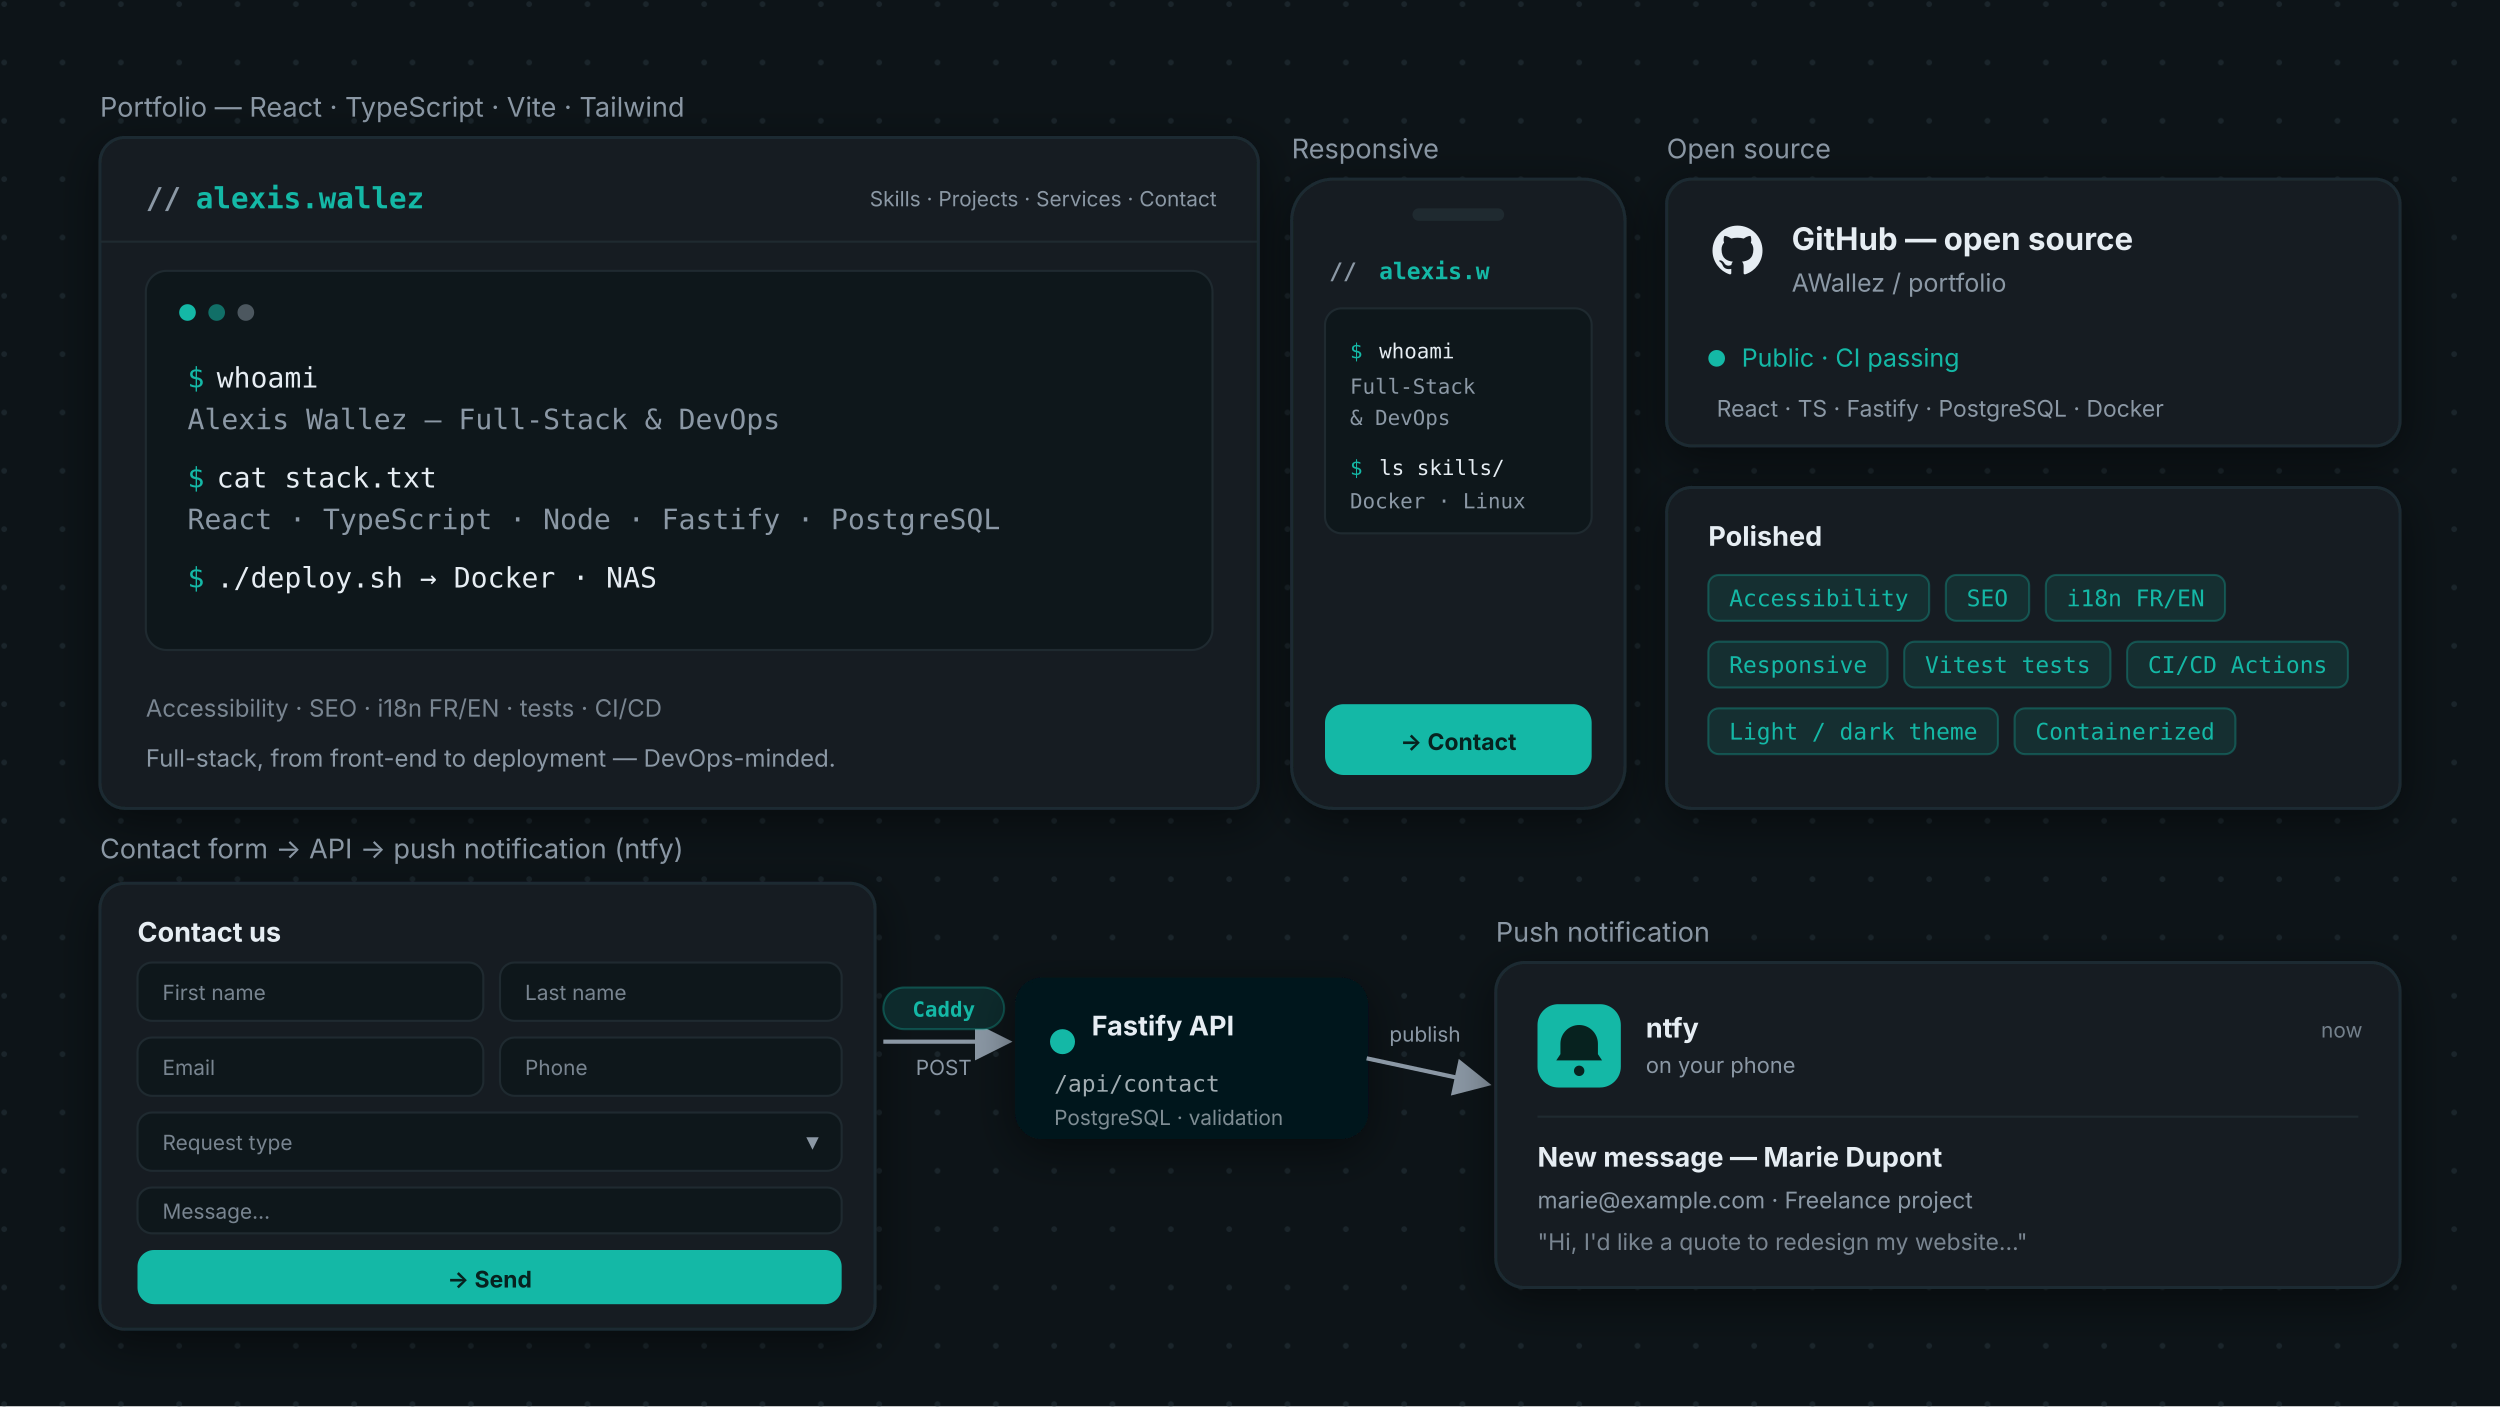
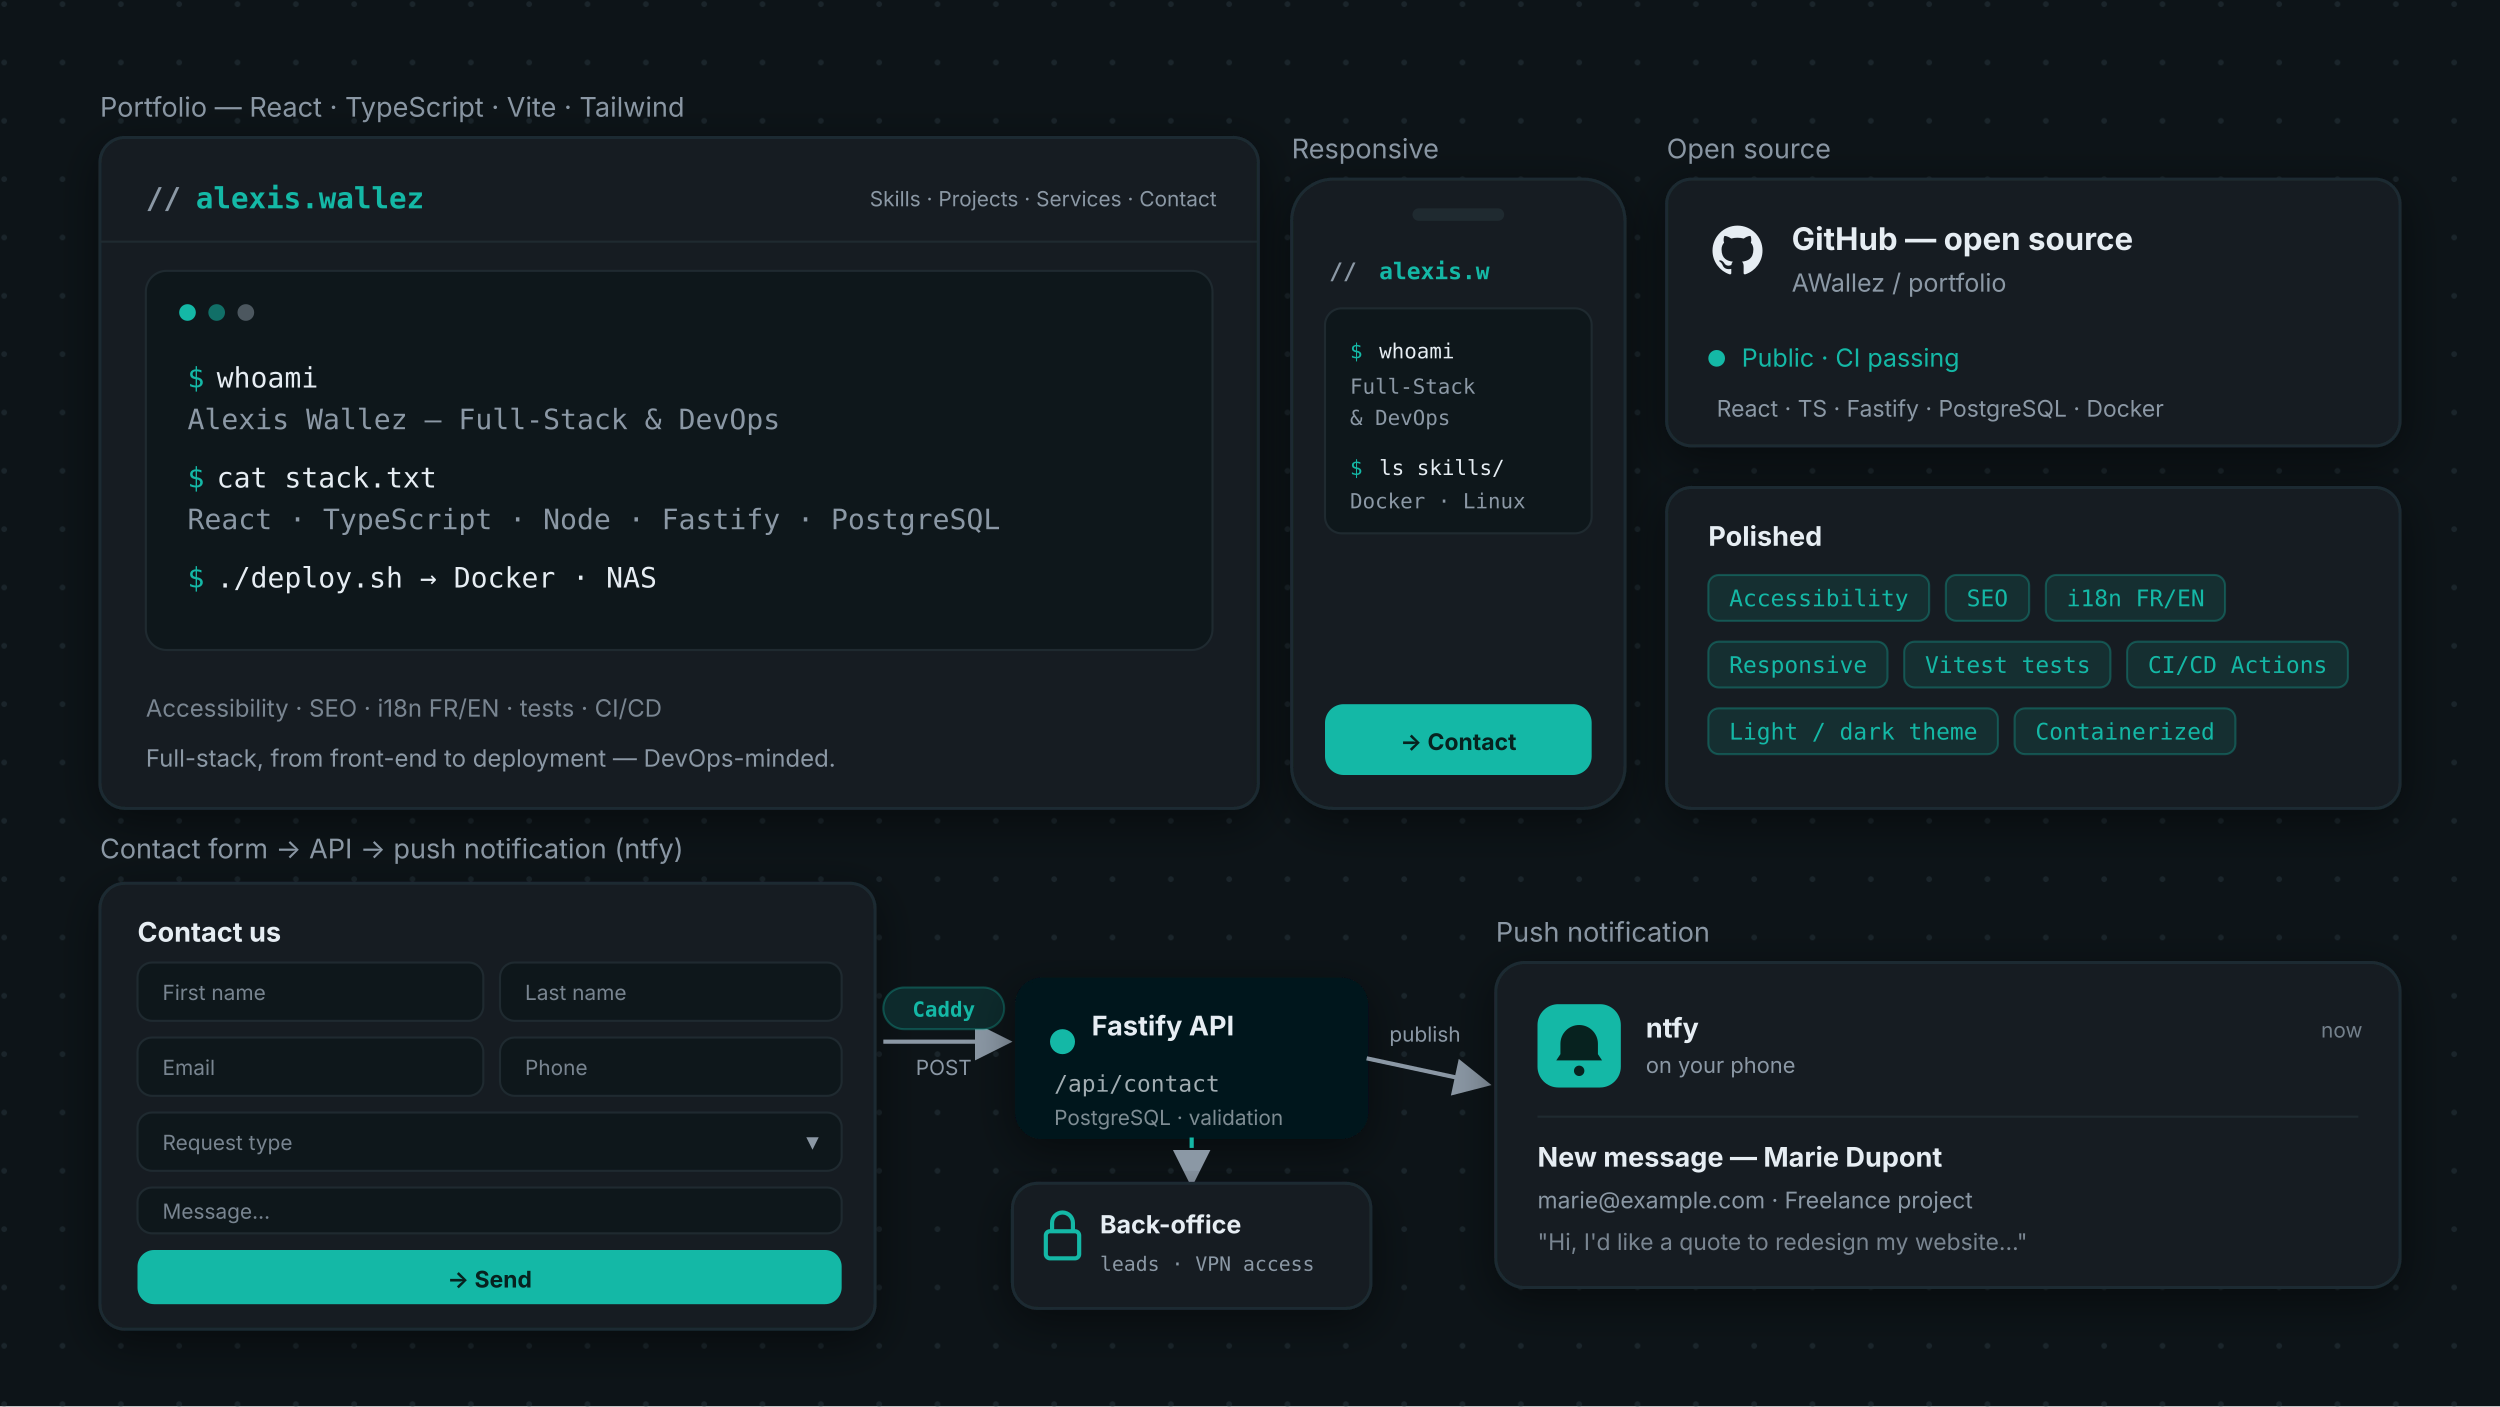
<svg xmlns="http://www.w3.org/2000/svg" width="1200" height="675" viewBox="0 0 1200 675" font-family="'Inter', system-ui, -apple-system, 'Segoe UI', Arial, sans-serif">
  <defs>
    <pattern id="portfolio-dark-en-dots" width="28" height="28" patternUnits="userSpaceOnUse">
      <circle cx="2" cy="2" r="1.4" fill="#1f2a30" fill-opacity="0.8" />
    </pattern>
    <filter id="portfolio-dark-en-sh" x="-20%" y="-20%" width="140%" height="160%">
      <feDropShadow dx="0" dy="6" stdDeviation="11" flood-color="#000000" flood-opacity="0.45" />
    </filter>
    <marker id="portfolio-dark-en-arrow" markerWidth="9" markerHeight="9" refX="7" refY="4.5" orient="auto">
      <path d="M0 0 L9 4.5 L0 9 z" fill="#8b98a5" />
    </marker>
  </defs>
  <rect width="1200" height="675" fill="#0d1418" />
  <rect width="1200" height="675" fill="url(#portfolio-dark-en-dots)" />
  <text x="48" y="56" font-size="13" fill="#8b98a5" font-weight="normal" font-family="'Inter', system-ui, -apple-system, 'Segoe UI', Arial, sans-serif">Portfolio — React · TypeScript · Vite · Tailwind</text>
  <g filter="url(#portfolio-dark-en-sh)">
    <rect x="48" y="66" width="556" height="322" rx="12" fill="#121c20" stroke="#1f2a30" stroke-width="1.5" />
  </g>
  <text x="70" y="100" font-size="14" fill="#8b98a5" font-weight="bold" font-family="'JetBrains Mono', ui-monospace, SFMono-Regular, Menlo, Consolas, monospace">// </text>
  <text x="94" y="100" font-size="14" fill="#14b8a6" font-weight="bold" font-family="'JetBrains Mono', ui-monospace, SFMono-Regular, Menlo, Consolas, monospace">alexis.wallez</text>
  <text x="584" y="99" font-size="10" fill="#8b98a5" font-weight="normal" font-family="'Inter', system-ui, -apple-system, 'Segoe UI', Arial, sans-serif" text-anchor="end">Skills · Projects · Services · Contact</text>
  <line x1="48" y1="116" x2="604" y2="116" stroke="#1f2a30" />
  <rect x="70" y="130" width="512" height="182" rx="10" fill="#0e171b" stroke="#1f2a30" />
  <circle cx="90" cy="150" r="4" fill="#14b8a6" />
  <circle cx="104" cy="150" r="4" fill="#14b8a6" fill-opacity="0.55" />
  <circle cx="118" cy="150" r="4" fill="#8b98a5" fill-opacity="0.5" />
  <text x="90" y="186" font-size="13.5" fill="#14b8a6" font-weight="normal" font-family="'JetBrains Mono', ui-monospace, SFMono-Regular, Menlo, Consolas, monospace">$ </text>
  <text x="104" y="186" font-size="13.5" fill="#e6edf3" font-weight="normal" font-family="'JetBrains Mono', ui-monospace, SFMono-Regular, Menlo, Consolas, monospace">whoami</text>
  <text x="90" y="206" font-size="13.5" fill="#8b98a5" font-weight="normal" font-family="'JetBrains Mono', ui-monospace, SFMono-Regular, Menlo, Consolas, monospace">Alexis Wallez — Full-Stack &amp; DevOps</text>
  <text x="90" y="234" font-size="13.5" fill="#14b8a6" font-weight="normal" font-family="'JetBrains Mono', ui-monospace, SFMono-Regular, Menlo, Consolas, monospace">$ </text>
  <text x="104" y="234" font-size="13.5" fill="#e6edf3" font-weight="normal" font-family="'JetBrains Mono', ui-monospace, SFMono-Regular, Menlo, Consolas, monospace">cat stack.txt</text>
  <text x="90" y="254" font-size="13.5" fill="#8b98a5" font-weight="normal" font-family="'JetBrains Mono', ui-monospace, SFMono-Regular, Menlo, Consolas, monospace">React · TypeScript · Node · Fastify · PostgreSQL</text>
  <text x="90" y="282" font-size="13.5" fill="#14b8a6" font-weight="normal" font-family="'JetBrains Mono', ui-monospace, SFMono-Regular, Menlo, Consolas, monospace">$ </text>
  <text x="104" y="282" font-size="13.5" fill="#e6edf3" font-weight="normal" font-family="'JetBrains Mono', ui-monospace, SFMono-Regular, Menlo, Consolas, monospace">./deploy.sh → Docker · NAS</text>
  <text x="70" y="344" font-size="11.5" fill="#8b98a5" fill-opacity="0.85" font-weight="normal" font-family="'Inter', system-ui, -apple-system, 'Segoe UI', Arial, sans-serif">Accessibility · SEO · i18n FR/EN · tests · CI/CD</text>
  <text x="70" y="368" font-size="11.5" fill="#8b98a5" font-weight="normal" font-family="'Inter', system-ui, -apple-system, 'Segoe UI', Arial, sans-serif">Full-stack, from front-end to deployment — DevOps-minded.</text>
  <text x="620" y="76" font-size="13" fill="#8b98a5" font-weight="normal" font-family="'Inter', system-ui, -apple-system, 'Segoe UI', Arial, sans-serif">Responsive</text>
  <g filter="url(#portfolio-dark-en-sh)">
    <rect x="620" y="86" width="160" height="302" rx="20" fill="#121c20" stroke="#1f2a30" stroke-width="1.5" />
  </g>
  <rect x="678" y="100" width="44" height="6" rx="3" fill="#1f2a30" />
  <text x="638" y="134" font-size="11" fill="#8b98a5" font-weight="bold" font-family="'JetBrains Mono', ui-monospace, SFMono-Regular, Menlo, Consolas, monospace">// </text>
  <text x="662" y="134" font-size="11" fill="#14b8a6" font-weight="bold" font-family="'JetBrains Mono', ui-monospace, SFMono-Regular, Menlo, Consolas, monospace">alexis.w</text>
  <rect x="636" y="148" width="128" height="108" rx="8" fill="#0e171b" stroke="#1f2a30" />
  <text x="648" y="172" font-size="10" fill="#14b8a6" font-weight="normal" font-family="'JetBrains Mono', ui-monospace, SFMono-Regular, Menlo, Consolas, monospace">$ </text>
  <text x="662" y="172" font-size="10" fill="#e6edf3" font-weight="normal" font-family="'JetBrains Mono', ui-monospace, SFMono-Regular, Menlo, Consolas, monospace">whoami</text>
  <text x="648" y="189" font-size="10" fill="#8b98a5" font-weight="normal" font-family="'JetBrains Mono', ui-monospace, SFMono-Regular, Menlo, Consolas, monospace">Full-Stack</text>
  <text x="648" y="204" font-size="10" fill="#8b98a5" font-weight="normal" font-family="'JetBrains Mono', ui-monospace, SFMono-Regular, Menlo, Consolas, monospace">&amp; DevOps</text>
  <text x="648" y="228" font-size="10" fill="#14b8a6" font-weight="normal" font-family="'JetBrains Mono', ui-monospace, SFMono-Regular, Menlo, Consolas, monospace">$ </text>
  <text x="662" y="228" font-size="10" fill="#e6edf3" font-weight="normal" font-family="'JetBrains Mono', ui-monospace, SFMono-Regular, Menlo, Consolas, monospace">ls skills/</text>
  <text x="648" y="244" font-size="10" fill="#8b98a5" font-weight="normal" font-family="'JetBrains Mono', ui-monospace, SFMono-Regular, Menlo, Consolas, monospace">Docker · Linux</text>
  <rect x="636" y="338" width="128" height="34" rx="9" fill="#14b8a6" />
  <text x="700" y="360" font-size="11" fill="#07221f" font-weight="bold" font-family="'Inter', system-ui, -apple-system, 'Segoe UI', Arial, sans-serif" text-anchor="middle">→ Contact</text>
  <text x="800" y="76" font-size="13" fill="#8b98a5" font-weight="normal" font-family="'Inter', system-ui, -apple-system, 'Segoe UI', Arial, sans-serif">Open source</text>
  <g filter="url(#portfolio-dark-en-sh)">
    <rect x="800" y="86" width="352" height="128" rx="12" fill="#121c20" stroke="#1f2a30" stroke-width="1.5" />
  </g>
  <path transform="translate(822 108)" d="M12 .297c-6.63 0-12 5.373-12 12 0 5.303 3.438 9.8 8.205 11.385.6.113.82-.258.82-.577 0-.285-.01-1.04-.015-2.04-3.338.724-4.042-1.61-4.042-1.61C4.422 18.07 3.633 17.7 3.633 17.7c-1.087-.744.084-.729.084-.729 1.205.084 1.838 1.236 1.838 1.236 1.07 1.835 2.809 1.305 3.495.998.108-.776.417-1.305.76-1.605-2.665-.3-5.466-1.332-5.466-5.93 0-1.31.465-2.38 1.235-3.22-.135-.303-.54-1.523.105-3.176 0 0 1.005-.322 3.3 1.23.96-.267 1.98-.399 3-.405 1.02.006 2.04.138 3 .405 2.28-1.552 3.285-1.23 3.285-1.23.645 1.653.24 2.873.12 3.176.765.84 1.23 1.91 1.23 3.22 0 4.61-2.805 5.625-5.475 5.92.42.36.81 1.096.81 2.22 0 1.606-.015 2.896-.015 3.286 0 .315.21.69.825.57C20.565 22.092 24 17.592 24 12.297c0-6.627-5.373-12-12-12" fill="#e6edf3" />
  <text x="860" y="120" font-size="15" fill="#e6edf3" font-weight="bold" font-family="'Inter', system-ui, -apple-system, 'Segoe UI', Arial, sans-serif">GitHub — open source</text>
  <text x="860" y="140" font-size="12" fill="#8b98a5" font-weight="normal" font-family="'Inter', system-ui, -apple-system, 'Segoe UI', Arial, sans-serif">AWallez / portfolio</text>
  <circle cx="824" cy="172" r="4" fill="#14b8a6" />
  <text x="836" y="176" font-size="12" fill="#14b8a6" font-weight="normal" font-family="'Inter', system-ui, -apple-system, 'Segoe UI', Arial, sans-serif">Public · CI passing</text>
  <text x="824" y="200" font-size="11" fill="#8b98a5" font-weight="normal" font-family="'Inter', system-ui, -apple-system, 'Segoe UI', Arial, sans-serif">React · TS · Fastify · PostgreSQL · Docker</text>
  <g filter="url(#portfolio-dark-en-sh)">
    <rect x="800" y="234" width="352" height="154" rx="12" fill="#121c20" stroke="#1f2a30" stroke-width="1.5" />
  </g>
  <text x="820" y="262" font-size="13" fill="#e6edf3" font-weight="bold" font-family="'Inter', system-ui, -apple-system, 'Segoe UI', Arial, sans-serif">Polished</text>
  <rect x="820" y="276" width="106" height="22" rx="5" fill="#14b8a6" fill-opacity="0.12" stroke="#14b8a6" stroke-opacity="0.32" />
  <text x="830" y="291" font-size="11" fill="#14b8a6" font-weight="normal" font-family="'JetBrains Mono', ui-monospace, SFMono-Regular, Menlo, Consolas, monospace">Accessibility</text>
  <rect x="934" y="276" width="40" height="22" rx="5" fill="#14b8a6" fill-opacity="0.12" stroke="#14b8a6" stroke-opacity="0.32" />
  <text x="944" y="291" font-size="11" fill="#14b8a6" font-weight="normal" font-family="'JetBrains Mono', ui-monospace, SFMono-Regular, Menlo, Consolas, monospace">SEO</text>
  <rect x="982" y="276" width="86" height="22" rx="5" fill="#14b8a6" fill-opacity="0.12" stroke="#14b8a6" stroke-opacity="0.32" />
  <text x="992" y="291" font-size="11" fill="#14b8a6" font-weight="normal" font-family="'JetBrains Mono', ui-monospace, SFMono-Regular, Menlo, Consolas, monospace">i18n FR/EN</text>
  <rect x="820" y="308" width="86" height="22" rx="5" fill="#14b8a6" fill-opacity="0.12" stroke="#14b8a6" stroke-opacity="0.32" />
  <text x="830" y="323" font-size="11" fill="#14b8a6" font-weight="normal" font-family="'JetBrains Mono', ui-monospace, SFMono-Regular, Menlo, Consolas, monospace">Responsive</text>
  <rect x="914" y="308" width="99" height="22" rx="5" fill="#14b8a6" fill-opacity="0.12" stroke="#14b8a6" stroke-opacity="0.32" />
  <text x="924" y="323" font-size="11" fill="#14b8a6" font-weight="normal" font-family="'JetBrains Mono', ui-monospace, SFMono-Regular, Menlo, Consolas, monospace">Vitest tests</text>
  <rect x="1021" y="308" width="106" height="22" rx="5" fill="#14b8a6" fill-opacity="0.12" stroke="#14b8a6" stroke-opacity="0.32" />
  <text x="1031" y="323" font-size="11" fill="#14b8a6" font-weight="normal" font-family="'JetBrains Mono', ui-monospace, SFMono-Regular, Menlo, Consolas, monospace">CI/CD Actions</text>
  <rect x="820" y="340" width="139" height="22" rx="5" fill="#14b8a6" fill-opacity="0.12" stroke="#14b8a6" stroke-opacity="0.32" />
  <text x="830" y="355" font-size="11" fill="#14b8a6" font-weight="normal" font-family="'JetBrains Mono', ui-monospace, SFMono-Regular, Menlo, Consolas, monospace">Light / dark theme</text>
  <rect x="967" y="340" width="106" height="22" rx="5" fill="#14b8a6" fill-opacity="0.12" stroke="#14b8a6" stroke-opacity="0.32" />
  <text x="977" y="355" font-size="11" fill="#14b8a6" font-weight="normal" font-family="'JetBrains Mono', ui-monospace, SFMono-Regular, Menlo, Consolas, monospace">Containerized</text>
  <text x="48" y="412" font-size="13" fill="#8b98a5" font-weight="normal" font-family="'Inter', system-ui, -apple-system, 'Segoe UI', Arial, sans-serif">Contact form → API → push notification (ntfy)</text>
  <g filter="url(#portfolio-dark-en-sh)">
    <rect x="48" y="424" width="372" height="214" rx="12" fill="#121c20" stroke="#1f2a30" stroke-width="1.5" />
  </g>
  <text x="66" y="452" font-size="13" fill="#e6edf3" font-weight="bold" font-family="'Inter', system-ui, -apple-system, 'Segoe UI', Arial, sans-serif">Contact us</text>
  <rect x="66" y="462" width="166" height="28" rx="7" fill="#0e171b" stroke="#1f2a30" />
  <text x="78" y="480" font-size="10" fill="#8b98a5" fill-opacity="0.85" font-weight="normal" font-family="'Inter', system-ui, -apple-system, 'Segoe UI', Arial, sans-serif">First name</text>
  <rect x="240" y="462" width="164" height="28" rx="7" fill="#0e171b" stroke="#1f2a30" />
  <text x="252" y="480" font-size="10" fill="#8b98a5" fill-opacity="0.85" font-weight="normal" font-family="'Inter', system-ui, -apple-system, 'Segoe UI', Arial, sans-serif">Last name</text>
  <rect x="66" y="498" width="166" height="28" rx="7" fill="#0e171b" stroke="#1f2a30" />
  <text x="78" y="516" font-size="10" fill="#8b98a5" fill-opacity="0.85" font-weight="normal" font-family="'Inter', system-ui, -apple-system, 'Segoe UI', Arial, sans-serif">Email</text>
  <rect x="240" y="498" width="164" height="28" rx="7" fill="#0e171b" stroke="#1f2a30" />
  <text x="252" y="516" font-size="10" fill="#8b98a5" fill-opacity="0.85" font-weight="normal" font-family="'Inter', system-ui, -apple-system, 'Segoe UI', Arial, sans-serif">Phone</text>
  <rect x="66" y="534" width="338" height="28" rx="7" fill="#0e171b" stroke="#1f2a30" />
  <text x="78" y="552" font-size="10" fill="#8b98a5" fill-opacity="0.85" font-weight="normal" font-family="'Inter', system-ui, -apple-system, 'Segoe UI', Arial, sans-serif">Request type</text>
  <text x="390" y="552" font-size="12" fill="#8b98a5" font-weight="normal" font-family="'Inter', system-ui, -apple-system, 'Segoe UI', Arial, sans-serif" text-anchor="middle">▾</text>
  <rect x="66" y="570" width="338" height="22" rx="7" fill="#0e171b" stroke="#1f2a30" />
  <text x="78" y="585" font-size="10" fill="#8b98a5" fill-opacity="0.85" font-weight="normal" font-family="'Inter', system-ui, -apple-system, 'Segoe UI', Arial, sans-serif">Message…</text>
  <rect x="66" y="600" width="338" height="26" rx="8" fill="#14b8a6" />
  <text x="235" y="618" font-size="11" fill="#07221f" font-weight="bold" font-family="'Inter', system-ui, -apple-system, 'Segoe UI', Arial, sans-serif" text-anchor="middle">→ Send</text>
  <line x1="424" y1="500" x2="482" y2="500" stroke="#8b98a5" stroke-width="2" marker-end="url(#portfolio-dark-en-arrow)" />
  <rect x="424" y="474" width="58" height="20" rx="10" fill="#0d1418" />
  <rect x="424" y="474" width="58" height="20" rx="10" fill="#14b8a6" fill-opacity="0.14" stroke="#14b8a6" stroke-opacity="0.32" />
  <text x="453" y="488" font-size="10" fill="#14b8a6" font-weight="bold" font-family="'JetBrains Mono', ui-monospace, SFMono-Regular, Menlo, Consolas, monospace" text-anchor="middle">Caddy</text>
  <text x="453" y="516" font-size="10" fill="#8b98a5" font-weight="normal" font-family="'Inter', system-ui, -apple-system, 'Segoe UI', Arial, sans-serif" text-anchor="middle">POST</text>
  <g filter="url(#portfolio-dark-en-sh)">
    <rect x="488" y="470" width="168" height="76" rx="12" fill="#06121a" stroke="#06121a" stroke-width="1.5" />
  </g>
  <circle cx="510" cy="500" r="6" fill="#14b8a6" />
  <text x="524" y="497" font-size="13" fill="#e6edf3" font-weight="bold" font-family="'Inter', system-ui, -apple-system, 'Segoe UI', Arial, sans-serif">Fastify API</text>
  <text x="506" y="524" font-size="11" fill="#e6edf3" fill-opacity="0.7" font-weight="normal" font-family="'JetBrains Mono', ui-monospace, SFMono-Regular, Menlo, Consolas, monospace">/api/contact</text>
  <text x="506" y="540" font-size="10" fill="#e6edf3" fill-opacity="0.55" font-weight="normal" font-family="'Inter', system-ui, -apple-system, 'Segoe UI', Arial, sans-serif">PostgreSQL · validation</text>
  <line x1="656" y1="508" x2="712" y2="520" stroke="#8b98a5" stroke-width="2" marker-end="url(#portfolio-dark-en-arrow)" />
  <text x="684" y="500" font-size="10" fill="#8b98a5" font-weight="normal" font-family="'Inter', system-ui, -apple-system, 'Segoe UI', Arial, sans-serif" text-anchor="middle">publish</text>
  <text x="718" y="452" font-size="13" fill="#8b98a5" font-weight="normal" font-family="'Inter', system-ui, -apple-system, 'Segoe UI', Arial, sans-serif">Push notification</text>
  <g filter="url(#portfolio-dark-en-sh)">
    <rect x="718" y="462" width="434" height="156" rx="14" fill="#121c20" stroke="#1f2a30" stroke-width="1.5" />
  </g>
  <rect x="738" y="482" width="40" height="40" rx="10" fill="#14b8a6" />
  <path d="M758 492 a9 9 0 0 1 9 9 v5 l2 3 h-22 l2 -3 v-5 a9 9 0 0 1 9 -9 z" fill="#07221f" />
  <circle cx="758" cy="514" r="2.5" fill="#07221f" />
  <text x="790" y="498" font-size="13" fill="#e6edf3" font-weight="bold" font-family="'Inter', system-ui, -apple-system, 'Segoe UI', Arial, sans-serif">ntfy</text>
  <text x="790" y="515" font-size="10.5" fill="#8b98a5" font-weight="normal" font-family="'Inter', system-ui, -apple-system, 'Segoe UI', Arial, sans-serif">on your phone</text>
  <text x="1134" y="498" font-size="10" fill="#8b98a5" fill-opacity="0.8" font-weight="normal" font-family="'Inter', system-ui, -apple-system, 'Segoe UI', Arial, sans-serif" text-anchor="end">now</text>
  <line x1="738" y1="536" x2="1132" y2="536" stroke="#1f2a30" />
  <text x="738" y="560" font-size="13" fill="#e6edf3" font-weight="bold" font-family="'Inter', system-ui, -apple-system, 'Segoe UI', Arial, sans-serif">New message — Marie Dupont</text>
  <text x="738" y="580" font-size="11" fill="#8b98a5" font-weight="normal" font-family="'Inter', system-ui, -apple-system, 'Segoe UI', Arial, sans-serif">marie@example.com · Freelance project</text>
  <text x="738" y="600" font-size="11" fill="#8b98a5" fill-opacity="0.85" font-weight="normal" font-family="'Inter', system-ui, -apple-system, 'Segoe UI', Arial, sans-serif">"Hi, I'd like a quote to redesign my website…"</text>
+   <path d="M572 546 L572 566" stroke="#14b8a6" stroke-width="2" stroke-dasharray="5 4" fill="none" marker-end="url(#portfolio-dark-en-arrow)" />
+   <g filter="url(#portfolio-dark-en-sh)">
+     <rect x="486" y="568" width="172" height="60" rx="12" fill="#121c20" stroke="#1f2a30" stroke-width="1.5" />
+   </g>
+   <g stroke="#14b8a6" stroke-width="2" fill="none">
+     <rect x="502" y="591" width="16" height="13" rx="2" />
+     <path d="M505 591 v-4 a5 5 0 0 1 10 0 v4" />
+   </g>
+   <text x="528" y="592" font-size="12" fill="#e6edf3" font-weight="bold" font-family="'Inter', system-ui, -apple-system, 'Segoe UI', Arial, sans-serif">Back-office</text>
+   <text x="528" y="610" font-size="9.5" fill="#8b98a5" font-weight="normal" font-family="'JetBrains Mono', ui-monospace, SFMono-Regular, Menlo, Consolas, monospace">leads · VPN access</text>
</svg>
